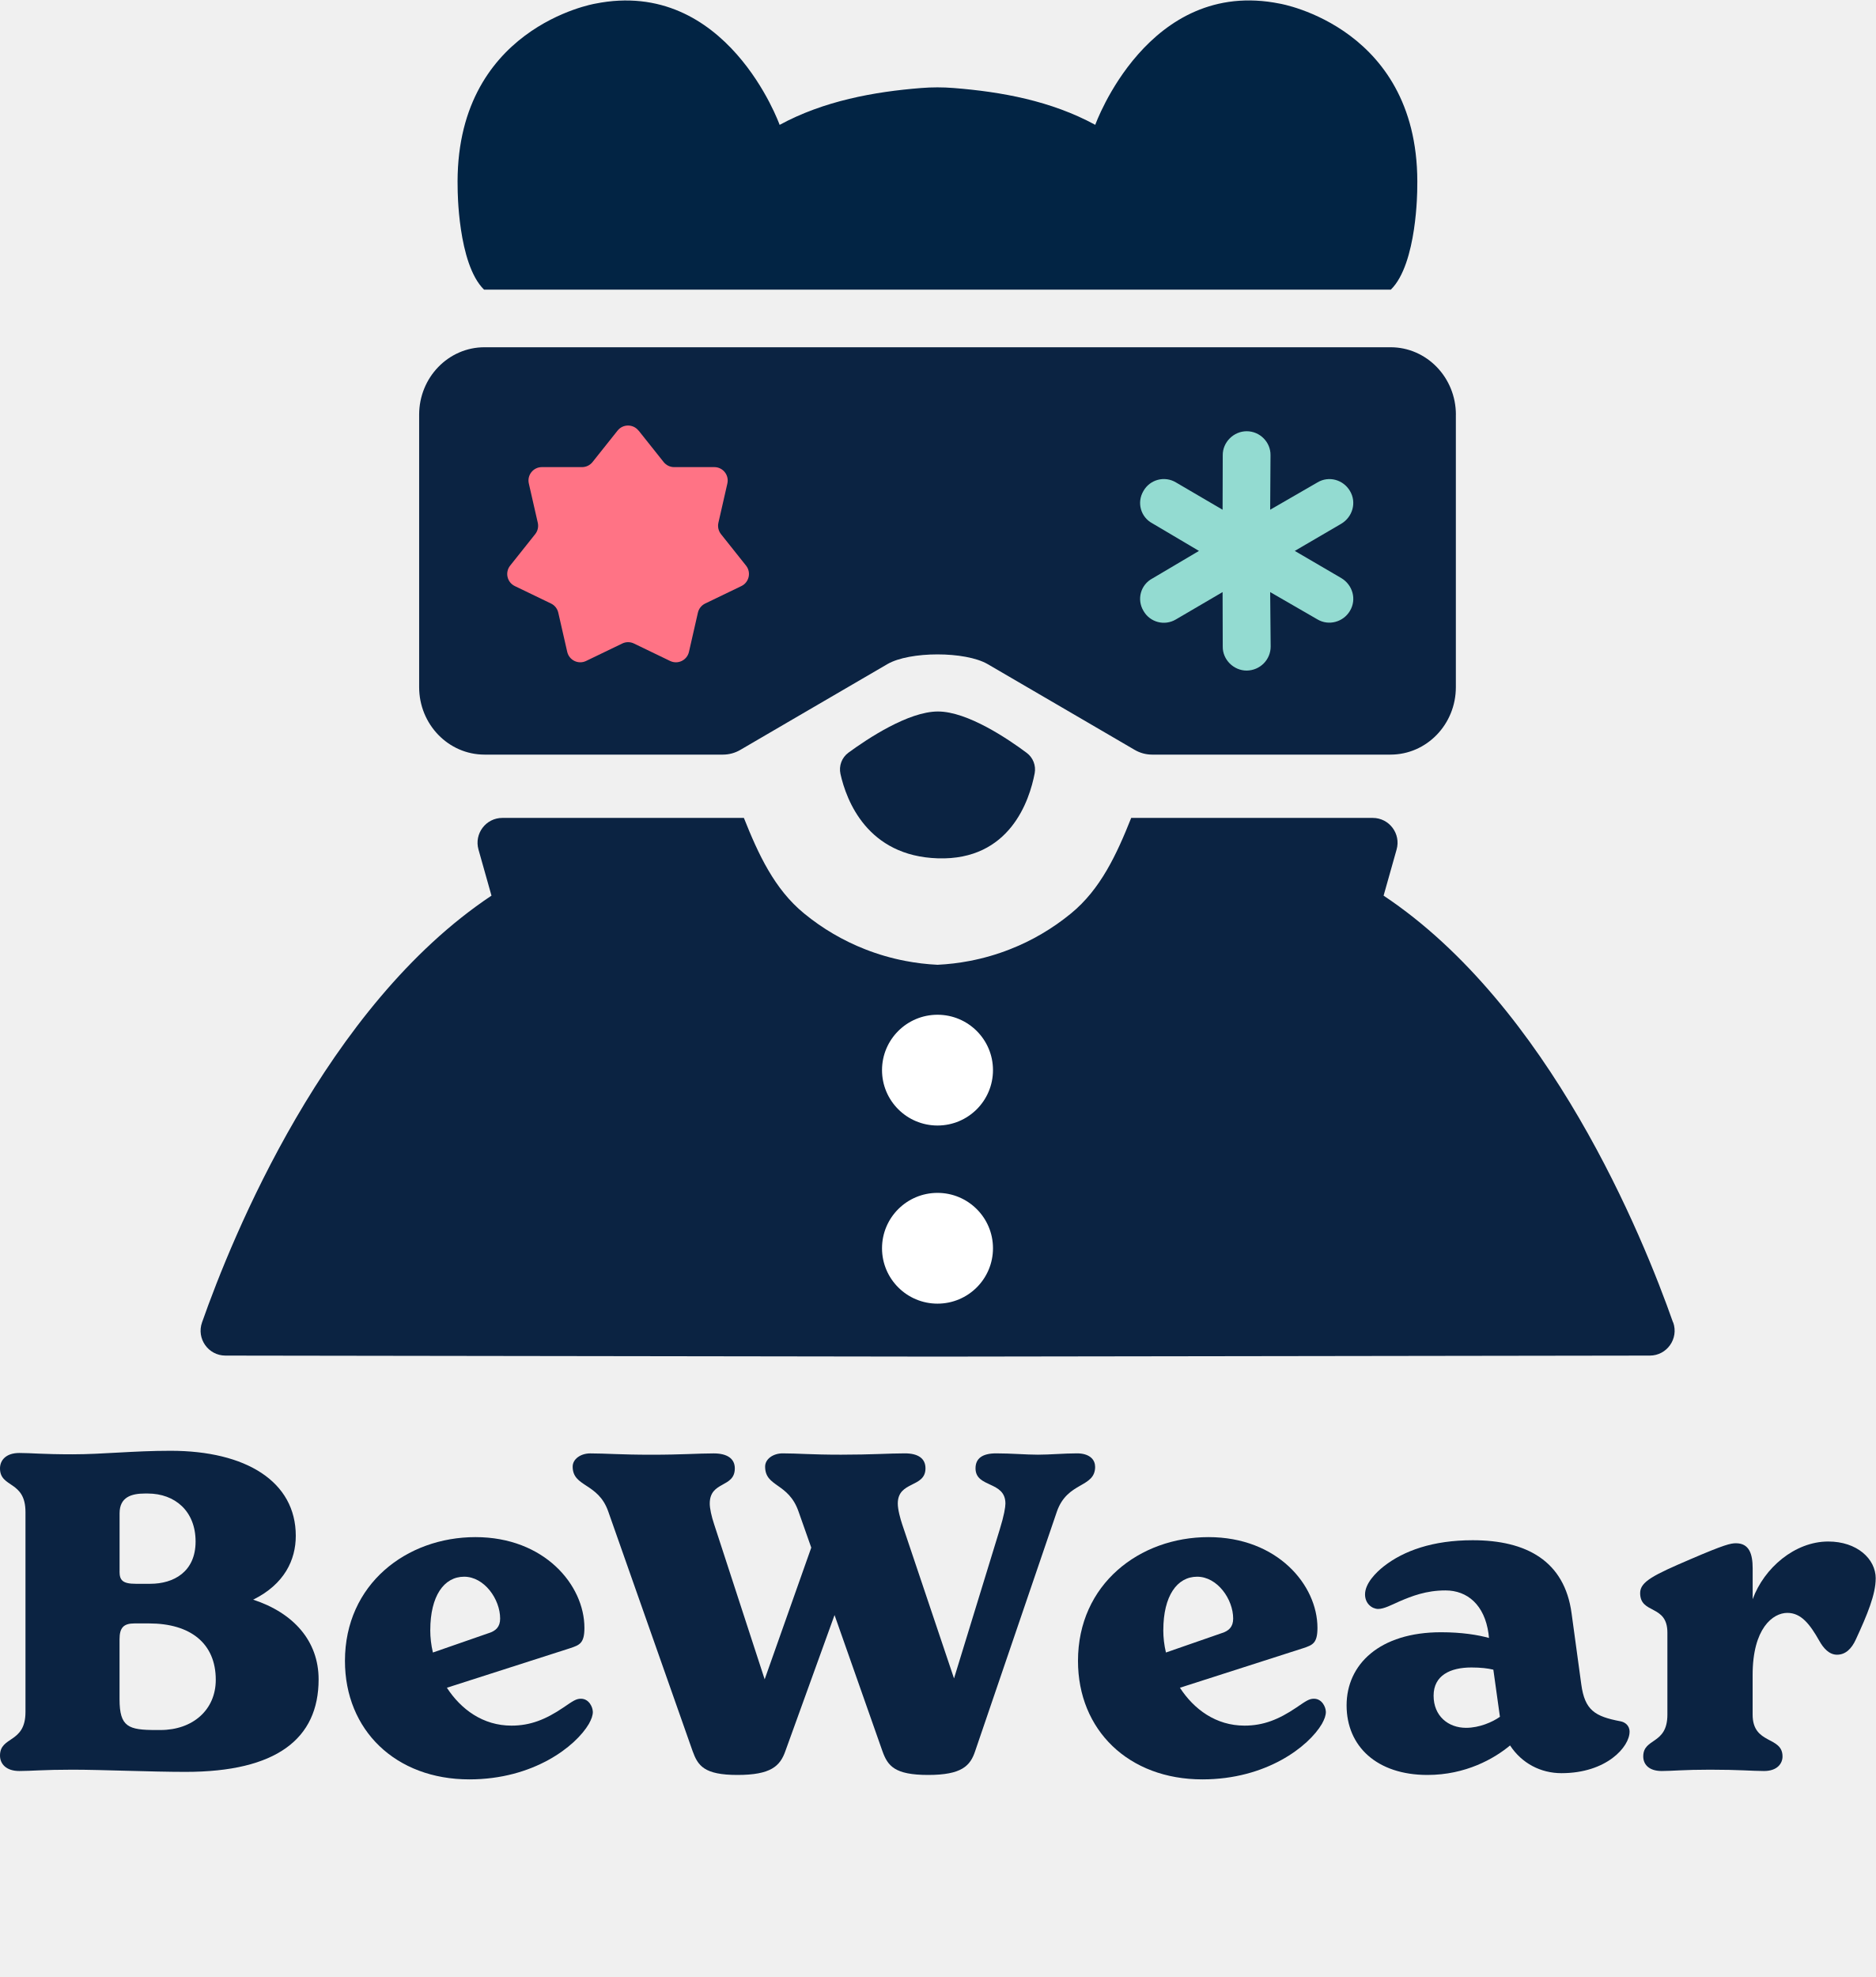
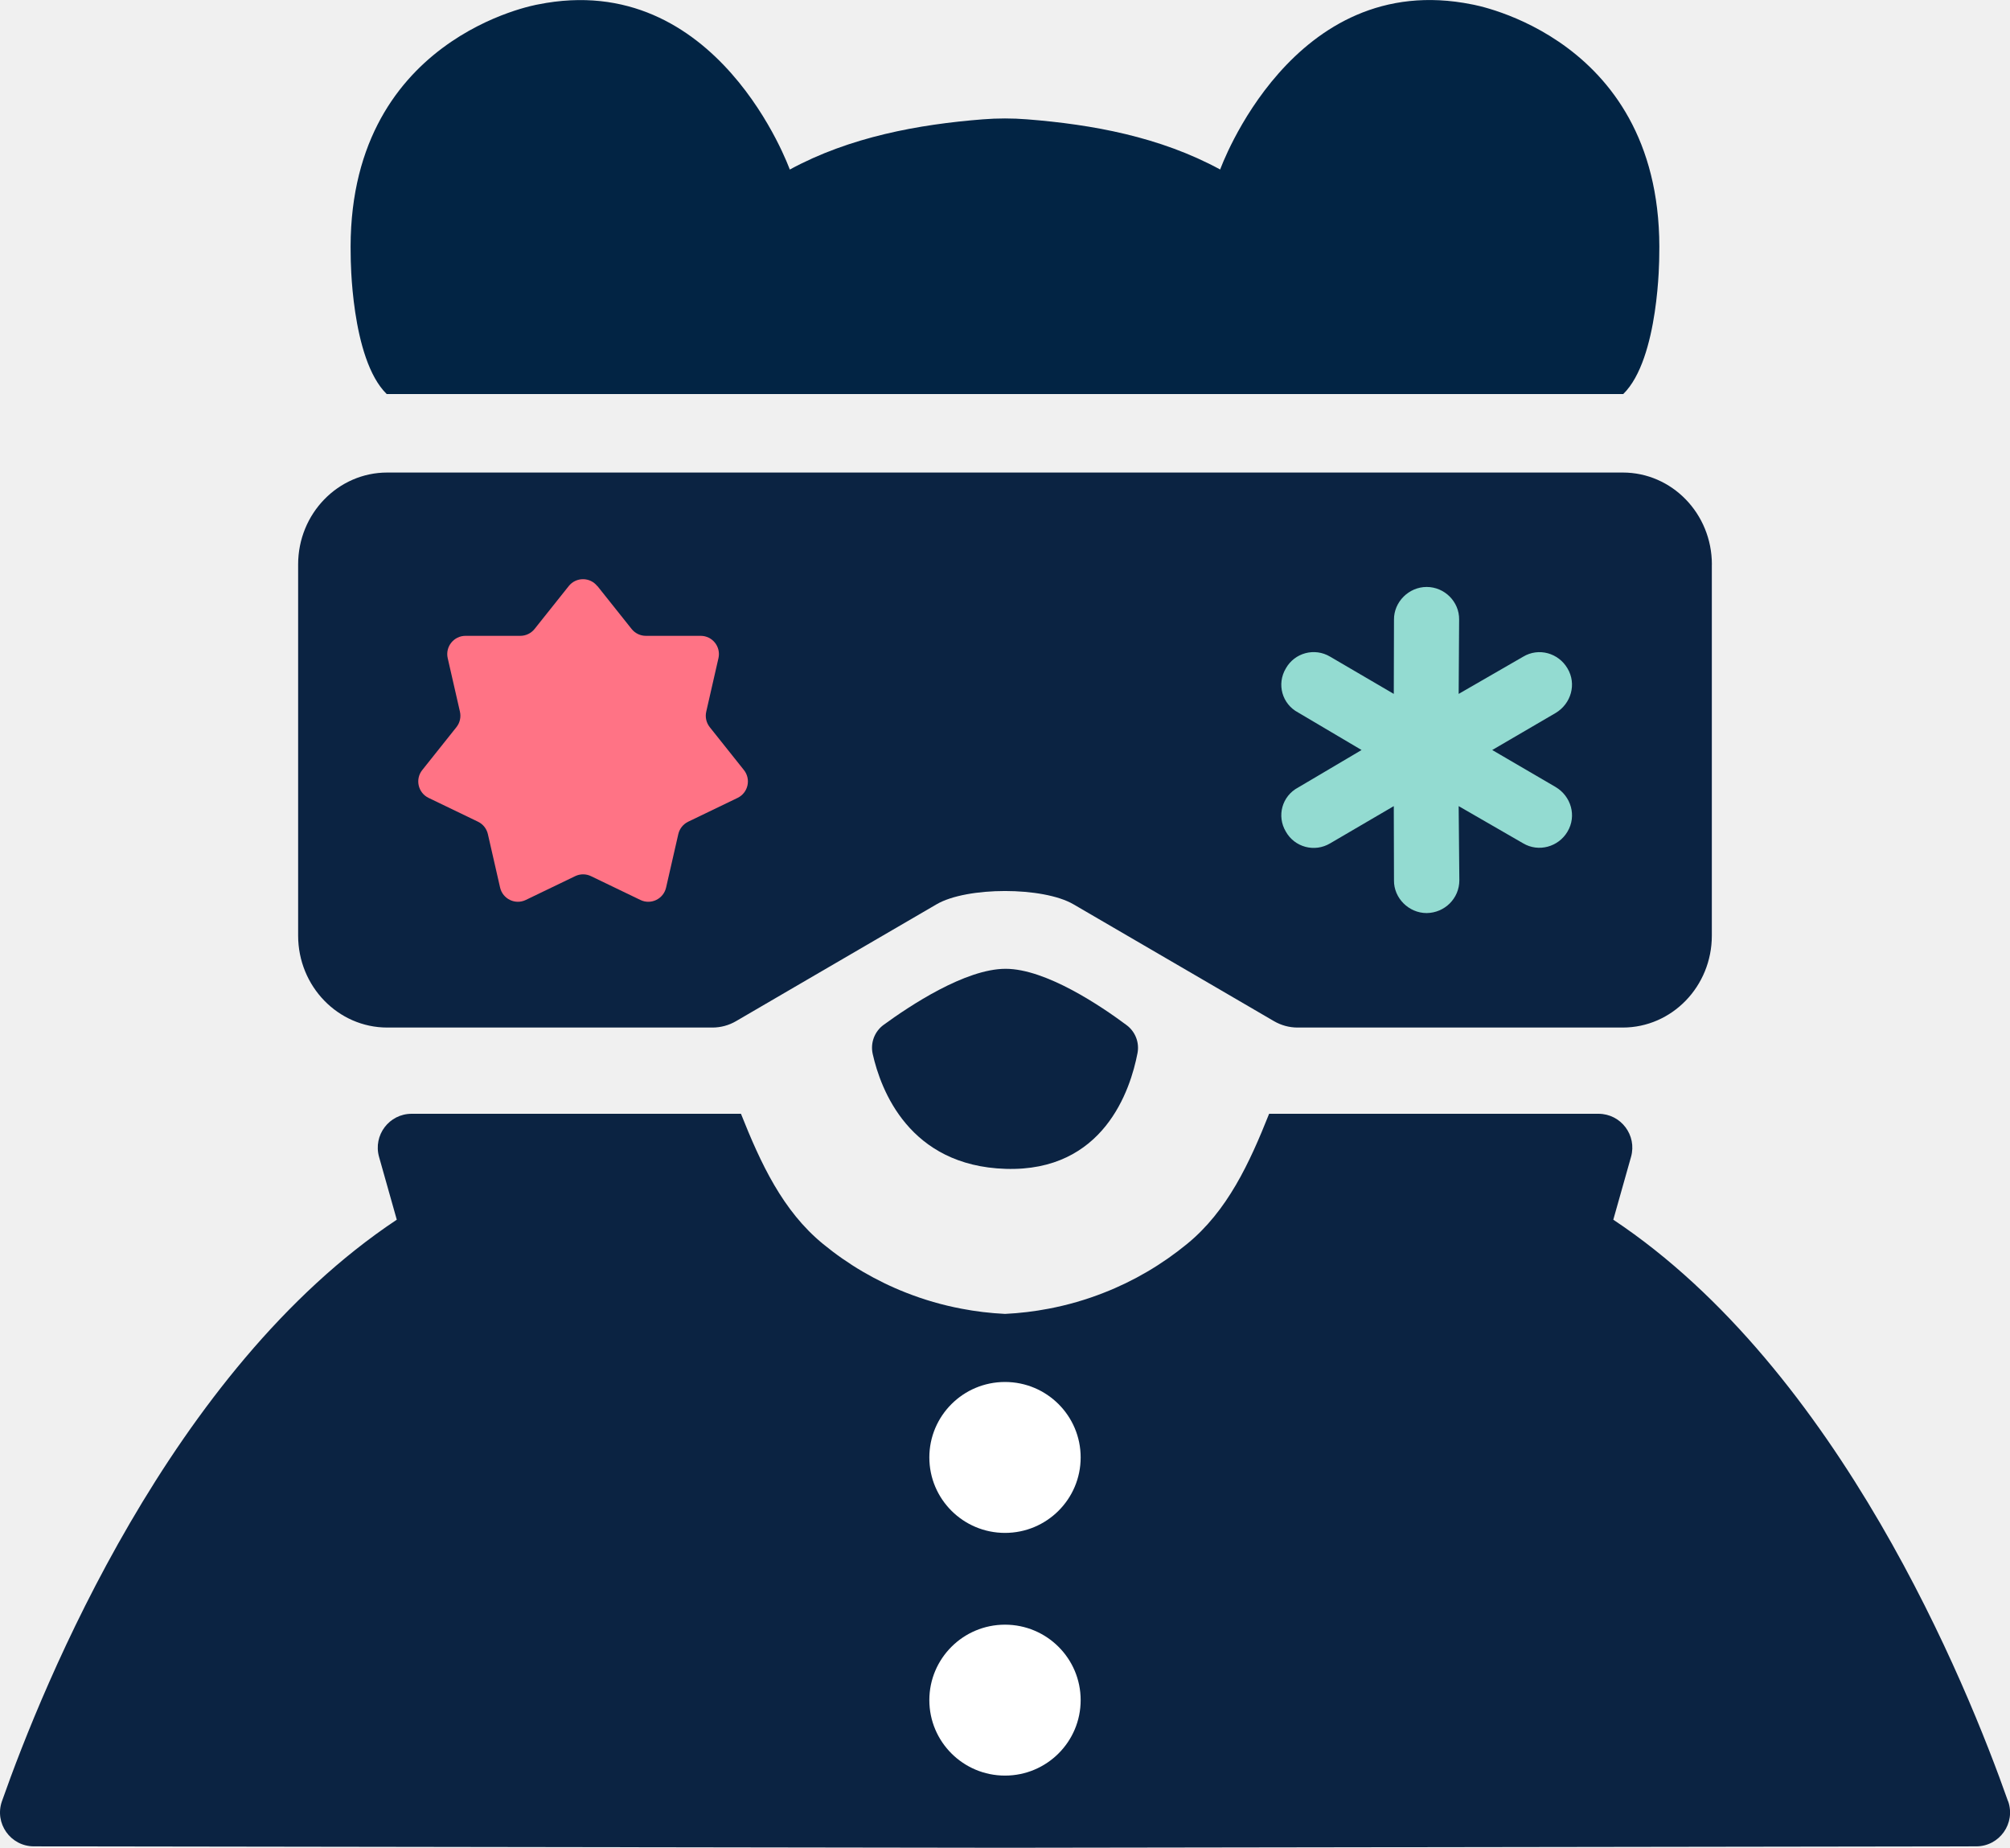
- <svg xmlns="http://www.w3.org/2000/svg" width="628" height="662" viewBox="0 0 628 662" fill="none">
-   <g clip-path="url(#clip0_425_201)">
-     <path d="M106.674 562.339C106.674 582.255 92.552 593.316 62.094 593.316C50.617 593.316 33.989 592.58 24.283 592.58C14.578 592.58 10.452 593.024 6.479 593.024C1.923 593.024 0 590.513 0 587.862C0 581.227 8.529 583.878 8.529 573.261V506.296C8.529 495.678 0 498.329 0 491.695C0 489.044 1.911 486.532 6.479 486.532C10.452 486.532 14.135 486.976 24.283 486.976C34.432 486.976 44.593 485.796 57.096 485.796C82.404 485.796 99.031 496.122 99.031 514.262C99.031 522.368 95.21 530.486 84.757 535.649C98.297 540.076 106.674 549.514 106.674 562.339ZM40.025 526.199C40.025 529.154 41.05 530.334 45.466 530.334H50.325C58.12 530.334 65.485 526.351 65.485 516.177C65.485 506.004 58.576 500.105 49.452 500.105H48.567C44.011 500.105 40.038 501.285 40.038 506.74V526.211L40.025 526.199ZM72.243 562.478C72.243 550.237 63.714 543.603 49.883 543.603H45.023C41.341 543.603 40.025 545.074 40.025 548.918V568.973C40.025 578.272 42.974 579.299 52.236 579.299H53.704C64.587 579.299 72.243 572.512 72.243 562.491V562.478Z" fill="#0B2342" />
-     <path d="M198.493 573.109C198.493 574.441 198.05 575.62 197.164 577.244C192.748 584.766 178.626 595.828 157.139 595.828C132.426 595.828 115.494 579.312 115.494 556.149C115.494 530.486 136.095 514.706 159.189 514.706C182.283 514.706 195.671 530.778 195.671 545.087C195.671 550.25 194.051 550.833 190.964 551.874L149.623 565.142C154.33 572.373 161.682 577.828 171.249 577.828C177.576 577.828 182.726 575.76 188.61 571.777C191.85 569.569 192.875 568.821 194.494 568.821C197.291 568.821 198.468 571.777 198.468 573.096L198.493 573.109ZM144.055 545.823C144.055 548.334 144.346 550.833 144.941 553.345L163.631 546.85C165.984 546.115 167.452 544.783 167.452 541.979C167.452 535.484 162.15 527.962 155.393 527.962C148.636 527.962 144.067 534.457 144.067 545.81L144.055 545.823Z" fill="#0B2342" />
-     <path d="M366.667 491.099C366.667 498.329 357.404 495.97 353.861 506.144L326.49 586.377C324.87 591.248 322.073 594.344 310.748 594.344C299.422 594.344 297.208 591.248 295.449 586.377L279.416 540.799L262.941 586.377C261.182 591.388 258.081 594.344 246.908 594.344C235.734 594.344 233.671 591.248 231.9 586.377L203.656 506.144C200.277 496.414 191.736 498.038 191.736 491.099C191.736 488.587 194.38 486.672 197.62 486.672C202.922 486.672 207.629 487.116 218.069 487.116C228.509 487.116 233.671 486.672 238.961 486.672C243.516 486.672 246.022 488.448 246.022 491.682C246.022 498.317 237.632 495.818 237.632 503.48C237.632 505.103 238.214 507.755 239.1 510.406L256.019 562.326L271.621 518.22L267.357 506.131C263.978 496.401 256.171 498.025 256.171 491.086C256.171 488.575 258.815 486.659 262.055 486.659C267.205 486.659 271.33 487.103 281.618 487.103C291.906 487.103 297.651 486.659 302.953 486.659C307.508 486.659 309.862 488.435 309.862 491.67C309.862 498.304 300.587 495.805 300.587 503.467C300.587 505.535 301.472 508.63 302.054 510.393L319.416 562.022L334.715 512.169C336.183 507.45 336.626 504.647 336.626 503.467C336.626 495.792 326.616 498.304 326.616 491.67C326.616 488.422 328.818 486.659 333.525 486.659C338.676 486.659 343.383 487.103 347.508 487.103C351.633 487.103 356.189 486.659 360.605 486.659C364.579 486.659 366.641 488.575 366.641 491.086L366.667 491.099Z" fill="#0B2342" />
-     <path d="M443.92 573.109C443.92 574.441 443.477 575.62 442.591 577.244C438.175 584.766 424.053 595.828 402.566 595.828C377.853 595.828 360.922 579.312 360.922 556.149C360.922 530.486 381.523 514.706 404.616 514.706C427.71 514.706 441.098 530.778 441.098 545.087C441.098 550.25 439.478 550.833 436.391 551.874L395.05 565.142C399.757 572.373 407.109 577.828 416.676 577.828C423.003 577.828 428.153 575.76 434.037 571.777C437.277 569.569 438.302 568.821 439.921 568.821C442.718 568.821 443.895 571.777 443.895 573.096L443.92 573.109ZM389.482 545.823C389.482 548.334 389.773 550.833 390.368 553.345L409.058 546.85C411.412 546.115 412.879 544.783 412.879 541.979C412.879 535.484 407.577 527.962 400.82 527.962C394.063 527.962 389.495 534.457 389.495 545.81L389.482 545.823Z" fill="#0B2342" />
-     <path d="M545.596 579.883C545.596 584.893 537.94 593.747 522.793 593.747C515.884 593.747 509.557 590.5 505.584 584.462C500.282 588.889 490.728 594.344 477.922 594.344C461.003 594.344 450.855 584.754 450.855 571.041C450.855 557.328 461.889 546.559 482.49 546.559C489.399 546.559 494.853 547.447 498.523 548.474L498.371 547.003C497.042 537.413 491.31 532.554 483.958 532.554C477.479 532.554 472.632 534.47 468.507 536.245C465.862 537.425 463.357 538.757 461.446 538.757C459.383 538.757 457.03 536.981 457.03 533.886C457.03 530.195 460.712 526.516 463.357 524.448C469.975 519.285 479.693 515.746 493.081 515.746C511.038 515.746 523.831 522.672 526.185 540.229L529.424 563.975C530.601 572.677 533.98 574.745 542.521 576.369C544.141 576.66 545.609 577.84 545.609 579.908L545.596 579.883ZM502.192 574.872L499.991 559.092C498.219 558.648 495.726 558.356 492.639 558.356C485.578 558.356 479.984 561.007 479.984 567.794C479.984 574.58 484.844 578.563 490.867 578.563C495.283 578.563 499.7 576.648 502.192 574.872Z" fill="#0B2342" />
-     <path d="M628 528.558C628 533.873 625.203 540.647 621.382 548.918C619.914 552.165 617.851 554.081 615.055 554.081C612.41 554.081 610.499 551.874 609.171 549.514C605.931 543.755 602.995 540.076 598.427 540.076C593.568 540.076 586.798 545.239 586.798 560.867V574.136C586.798 584.31 596.808 581.215 596.808 588.153C596.808 590.513 595.036 593.024 590.632 593.024C586.507 593.024 582.546 592.58 572.537 592.58C563.565 592.58 560.035 593.024 556.352 593.024C551.936 593.024 550.177 590.665 550.177 588.153C550.177 581.811 558.263 584.322 558.263 574.136V546.698C558.263 537.108 549.139 540.647 549.139 533.429C549.139 529.598 553.695 527.379 566.058 522.076C577.383 517.205 579.446 516.761 581.218 516.761C585.634 516.761 586.811 520.3 586.811 525.171V535.497C590.632 525.019 600.933 516.177 612.119 516.177C621.686 516.177 628.013 521.924 628.013 528.571L628 528.558Z" fill="#0B2342" />
-     <path d="M560.161 442.832C550.063 414.1 518.757 336.86 463.243 299.908L467.596 284.47C469.102 279.155 465.116 273.878 459.599 273.878H378.739C373.917 285.992 368.514 297.751 358.568 305.882C355.506 308.394 352.241 310.677 348.799 312.694C345.408 314.686 341.839 316.424 338.131 317.87C333.816 319.57 329.286 320.889 324.617 321.777C321.124 322.449 317.543 322.881 313.899 323.058C310.254 322.881 306.673 322.449 303.181 321.777C298.511 320.889 293.981 319.57 289.666 317.87C285.958 316.424 282.39 314.673 278.999 312.694C275.557 310.677 272.292 308.394 269.23 305.882C259.283 297.751 253.88 285.992 249.059 273.878H168.199C162.682 273.878 158.708 279.155 160.201 284.47L164.555 299.908C109.041 336.86 77.734 414.112 67.636 442.832C65.738 448.248 69.737 453.906 75.469 453.919L313.924 454.261L552.379 453.919C558.098 453.919 562.11 448.248 560.212 442.832H560.161Z" fill="#0B2342" />
-     <path d="M284.098 252.008C281.846 253.645 280.795 256.461 281.403 259.176C283.377 268.004 290.362 286.677 314.038 287.413C338.131 288.161 344.686 268.017 346.42 258.947C346.913 256.347 345.876 253.683 343.75 252.097C337.587 247.492 323.946 238.245 314.038 238.245C304.13 238.245 290.438 247.378 284.098 252.008Z" fill="#0B2342" />
-     <path d="M487.438 138.869V230.088C487.438 242.571 477.643 252.681 465.559 252.681H385.724C383.686 252.681 381.687 252.135 379.903 251.095L362.541 240.96L330.691 222.388C323.225 218.037 304.56 218.037 297.094 222.388L265.244 240.96L247.882 251.095C246.111 252.135 244.099 252.681 242.061 252.681H162.226C150.141 252.681 140.335 242.558 140.335 230.076V138.869C140.335 126.387 150.129 116.277 162.214 116.277H465.571C477.656 116.277 487.45 126.387 487.45 138.869H487.438Z" fill="#0B2342" />
-     <path d="M428.507 1.222C384.37 -7.683 366.705 41.802 366.705 41.802C351.912 33.76 335.322 30.741 319.302 29.472C315.683 29.18 312.051 29.18 308.42 29.472C292.678 30.715 275.784 33.785 261.03 41.815C261.03 41.815 243.377 -7.67 199.227 1.235C199.227 1.235 151.837 9.214 153.229 63.24C153.229 63.24 153.229 88.344 162.062 96.983H465.673C474.505 88.344 474.505 63.24 474.505 63.24C475.91 9.188 428.507 1.222 428.507 1.222Z" fill="#022444" />
-     <path d="M313.886 376.881C324.146 376.881 332.462 368.578 332.462 358.336C332.462 348.093 324.146 339.79 313.886 339.79C303.627 339.79 295.31 348.093 295.31 358.336C295.31 368.578 303.627 376.881 313.886 376.881Z" fill="white" />
-     <path d="M313.886 436.527C324.146 436.527 332.462 428.224 332.462 417.981C332.462 407.739 324.146 399.436 313.886 399.436C303.627 399.436 295.31 407.739 295.31 417.981C295.31 428.224 303.627 436.527 313.886 436.527Z" fill="white" />
-     <path d="M451.981 204.54C449.779 208.283 444.894 209.665 441.098 207.407L425.268 198.261L425.432 216.503C425.432 220.917 421.864 224.494 417.41 224.545C413.006 224.545 409.324 220.854 409.387 216.503L409.336 198.261L393.721 207.407C389.874 209.716 384.977 208.346 382.839 204.54C380.536 200.684 381.902 195.775 385.863 193.682L401.428 184.472L385.863 175.263C381.902 173.17 380.536 168.261 382.839 164.404C384.977 160.599 389.874 159.229 393.721 161.538L409.336 170.684L409.387 152.442C409.336 148.091 413.019 144.4 417.41 144.4C421.813 144.4 425.432 148.041 425.382 152.392L425.268 170.684L441.098 161.538C444.945 159.229 449.779 160.65 451.981 164.404C454.284 168.261 452.867 173.106 449.07 175.377L433.506 184.472L449.07 193.568C452.867 195.826 454.297 200.671 451.981 204.54Z" fill="#93DBD1" />
-     <path d="M213.817 144.184L222.207 154.726C223.055 155.791 224.345 156.413 225.712 156.413H239.163C242.036 156.413 244.174 159.089 243.529 161.905L240.53 175.047C240.226 176.379 240.543 177.775 241.391 178.853L249.78 189.394C251.577 191.652 250.818 194.988 248.224 196.244L236.101 202.092C234.874 202.688 233.975 203.805 233.671 205.137L230.672 218.278C230.027 221.095 226.952 222.579 224.358 221.323L212.235 215.475C211.008 214.879 209.578 214.879 208.351 215.475L196.228 221.323C193.634 222.579 190.559 221.082 189.913 218.278L186.914 205.137C186.611 203.805 185.712 202.676 184.485 202.092L172.362 196.244C169.768 194.988 169.009 191.652 170.806 189.394L179.195 178.853C180.043 177.787 180.36 176.379 180.056 175.047L177.057 161.905C176.411 159.089 178.55 156.413 181.423 156.413H194.874C196.241 156.413 197.531 155.791 198.379 154.726L206.769 144.184C208.566 141.926 211.982 141.926 213.779 144.184H213.817Z" fill="#FF7385" />
+ <svg xmlns="http://www.w3.org/2000/svg" width="173" height="159" viewBox="0 0 173 159" fill="none">
+   <g clip-path="url(#clip0_199_10866)">
+     <path d="M172.83 154.998C169.29 144.938 158.316 117.894 138.856 104.956L140.382 99.551C140.909 97.69 139.512 95.842 137.578 95.842H109.233C107.543 100.084 105.649 104.201 102.162 107.048C101.088 107.928 99.944 108.727 98.737 109.433C97.549 110.131 96.298 110.739 94.998 111.245C93.485 111.841 91.897 112.302 90.26 112.613C89.036 112.849 87.781 113 86.503 113.062C85.226 113 83.97 112.849 82.746 112.613C81.109 112.302 79.521 111.841 78.008 111.245C76.709 110.739 75.458 110.126 74.269 109.433C73.062 108.727 71.918 107.928 70.844 107.048C67.358 104.201 65.464 100.084 63.774 95.842H35.428C33.494 95.842 32.101 97.69 32.625 99.551L34.151 104.956C14.682 117.894 3.707 144.938 0.167 154.998C-0.498 156.895 0.904 158.876 2.913 158.88L86.503 159L170.093 158.88C172.098 158.88 173.504 156.895 172.839 154.998H172.83Z" fill="#0B2342" />
+     <path d="M76.059 88.185C75.269 88.758 74.901 89.744 75.114 90.695C75.806 93.786 78.255 100.324 86.554 100.581C95 100.843 97.298 93.79 97.906 90.615C98.079 89.704 97.715 88.772 96.97 88.216C94.81 86.604 90.028 83.366 86.554 83.366C83.081 83.366 78.281 86.564 76.059 88.185Z" fill="#0B2342" />
+     <path d="M147.337 48.572V80.51C147.337 84.881 143.903 88.421 139.667 88.421H111.681C110.967 88.421 110.266 88.23 109.641 87.865L103.555 84.317L92.389 77.814C89.772 76.291 83.229 76.291 80.612 77.814L69.447 84.317L63.361 87.865C62.74 88.23 62.035 88.421 61.32 88.421H33.334C29.098 88.421 25.66 84.876 25.66 80.506V48.572C25.66 44.202 29.093 40.662 33.33 40.662H139.672C143.908 40.662 147.341 44.202 147.341 48.572H147.337Z" fill="#0B2342" />
+     <path d="M126.685 0.378C111.212 -2.74 105.02 14.586 105.02 14.586C99.834 11.77 94.019 10.713 88.403 10.269C87.134 10.167 85.861 10.167 84.588 10.269C79.07 10.704 73.148 11.779 67.976 14.59C67.976 14.59 61.788 -2.736 46.311 0.382C46.311 0.382 29.698 3.176 30.186 22.092C30.186 22.092 30.186 30.882 33.283 33.906H139.713C142.809 30.882 142.809 22.092 142.809 22.092C143.297 3.167 126.685 0.378 126.685 0.378Z" fill="#022444" />
+     <path d="M86.5 131.907C90.097 131.907 93.012 129 93.012 125.414C93.012 121.827 90.097 118.92 86.5 118.92C82.904 118.92 79.988 121.827 79.988 125.414C79.988 129 82.904 131.907 86.5 131.907Z" fill="white" />
+     <path d="M86.5 152.791C90.097 152.791 93.012 149.884 93.012 146.297C93.012 142.711 90.097 139.804 86.5 139.804C82.904 139.804 79.988 142.711 79.988 146.297C79.988 149.884 82.904 152.791 86.5 152.791Z" fill="white" />
+     <path d="M134.912 71.565C134.14 72.876 132.427 73.36 131.097 72.569L125.547 69.367L125.605 75.754C125.605 77.299 124.354 78.552 122.793 78.57C121.249 78.57 119.958 77.277 119.98 75.754L119.963 69.367L114.489 72.569C113.14 73.377 111.423 72.898 110.674 71.565C109.866 70.215 110.346 68.496 111.734 67.763L117.19 64.539L111.734 61.314C110.346 60.581 109.866 58.863 110.674 57.513C111.423 56.18 113.14 55.7 114.489 56.509L119.963 59.711L119.98 53.324C119.963 51.801 121.253 50.508 122.793 50.508C124.336 50.508 125.605 51.783 125.587 53.306L125.547 59.711L131.097 56.509C132.445 55.7 134.14 56.198 134.912 57.513C135.719 58.863 135.222 60.559 133.891 61.354L128.435 64.539L133.891 67.723C135.222 68.514 135.723 70.211 134.912 71.565Z" fill="#93DBD1" />
+     <path d="M51.422 50.433L54.363 54.124C54.66 54.497 55.112 54.714 55.591 54.714H60.307C61.314 54.714 62.063 55.651 61.837 56.638L60.786 61.239C60.679 61.705 60.79 62.194 61.087 62.571L64.028 66.262C64.658 67.053 64.392 68.221 63.483 68.66L59.233 70.708C58.803 70.917 58.488 71.308 58.382 71.774L57.33 76.375C57.104 77.361 56.026 77.881 55.117 77.441L50.867 75.394C50.437 75.185 49.936 75.185 49.505 75.394L45.256 77.441C44.346 77.881 43.268 77.357 43.042 76.375L41.991 71.774C41.884 71.308 41.569 70.912 41.139 70.708L36.89 68.66C35.98 68.221 35.714 67.053 36.344 66.262L39.285 62.571C39.582 62.198 39.693 61.705 39.587 61.239L38.535 56.638C38.309 55.651 39.059 54.714 40.066 54.714H44.781C45.26 54.714 45.713 54.497 46.01 54.124L48.951 50.433C49.581 49.642 50.778 49.642 51.408 50.433H51.422Z" fill="#FF7385" />
  </g>
  <defs>
-     <clipPath id="clip0_425_201">
-       <rect width="628" height="661" fill="white" transform="translate(0 0.14389)" />
+     <clipPath id="clip0_199_10866">
+       <rect width="173" height="159" fill="white" />
    </clipPath>
  </defs>
</svg>
